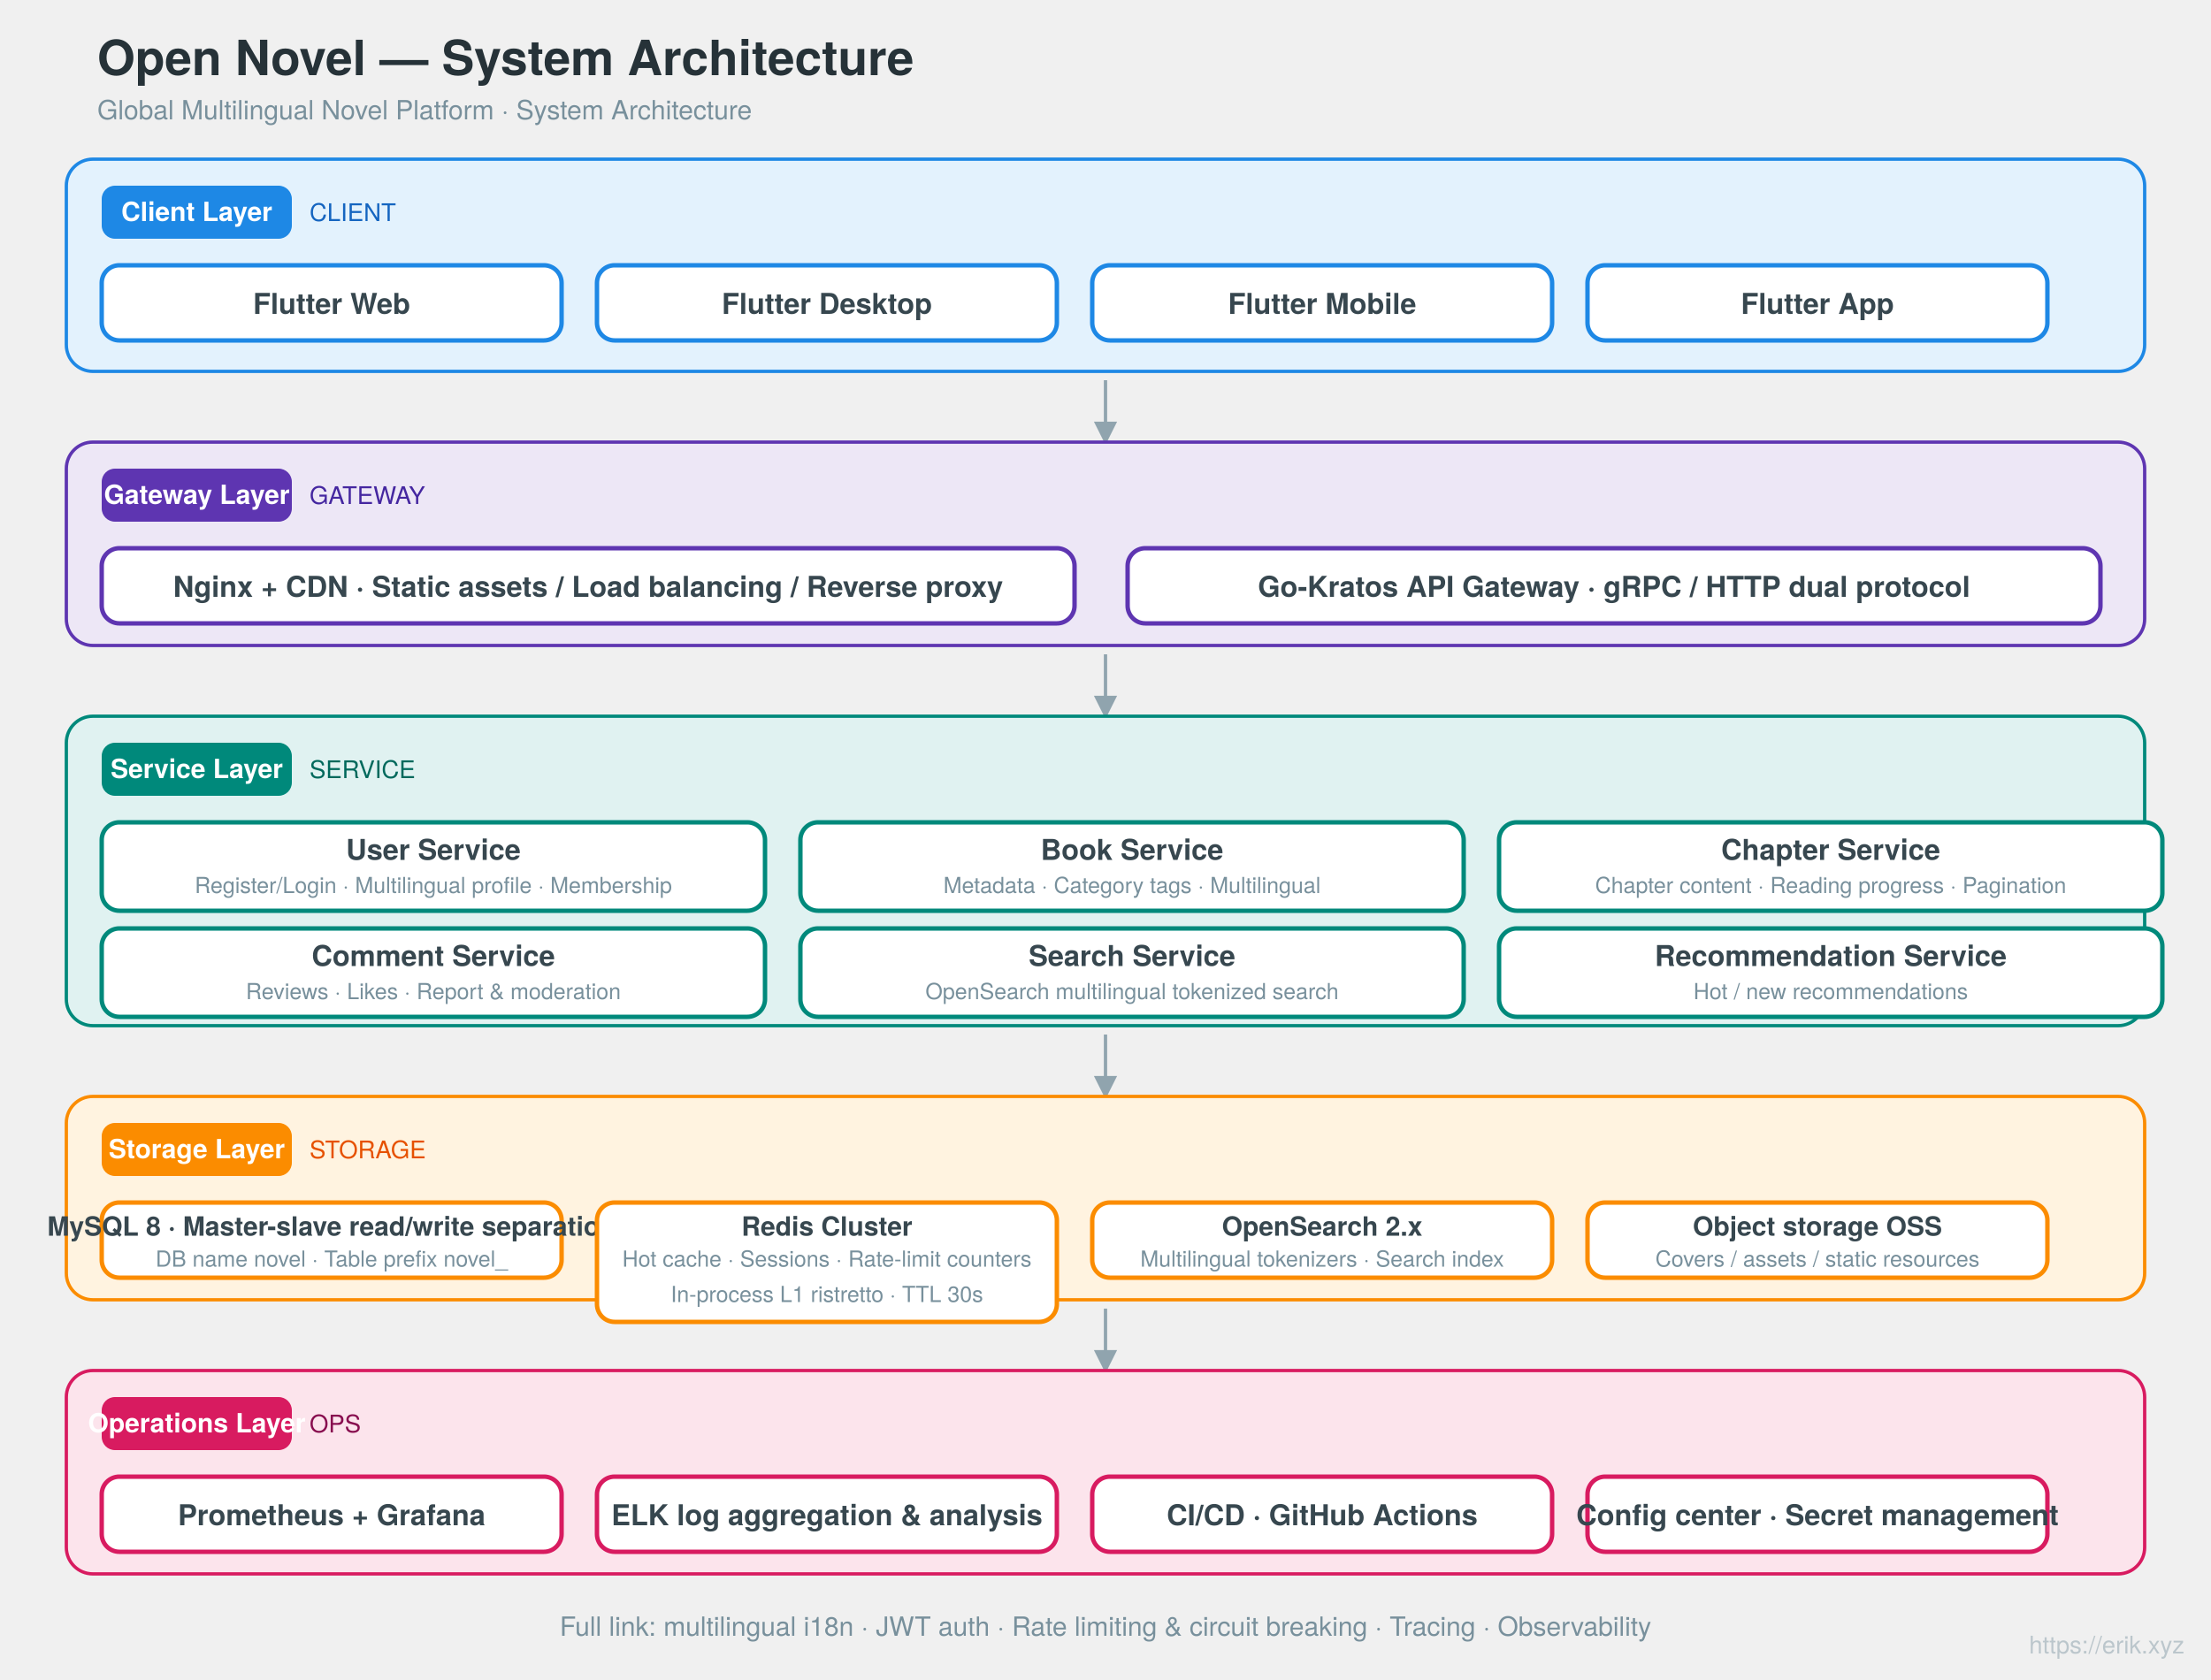
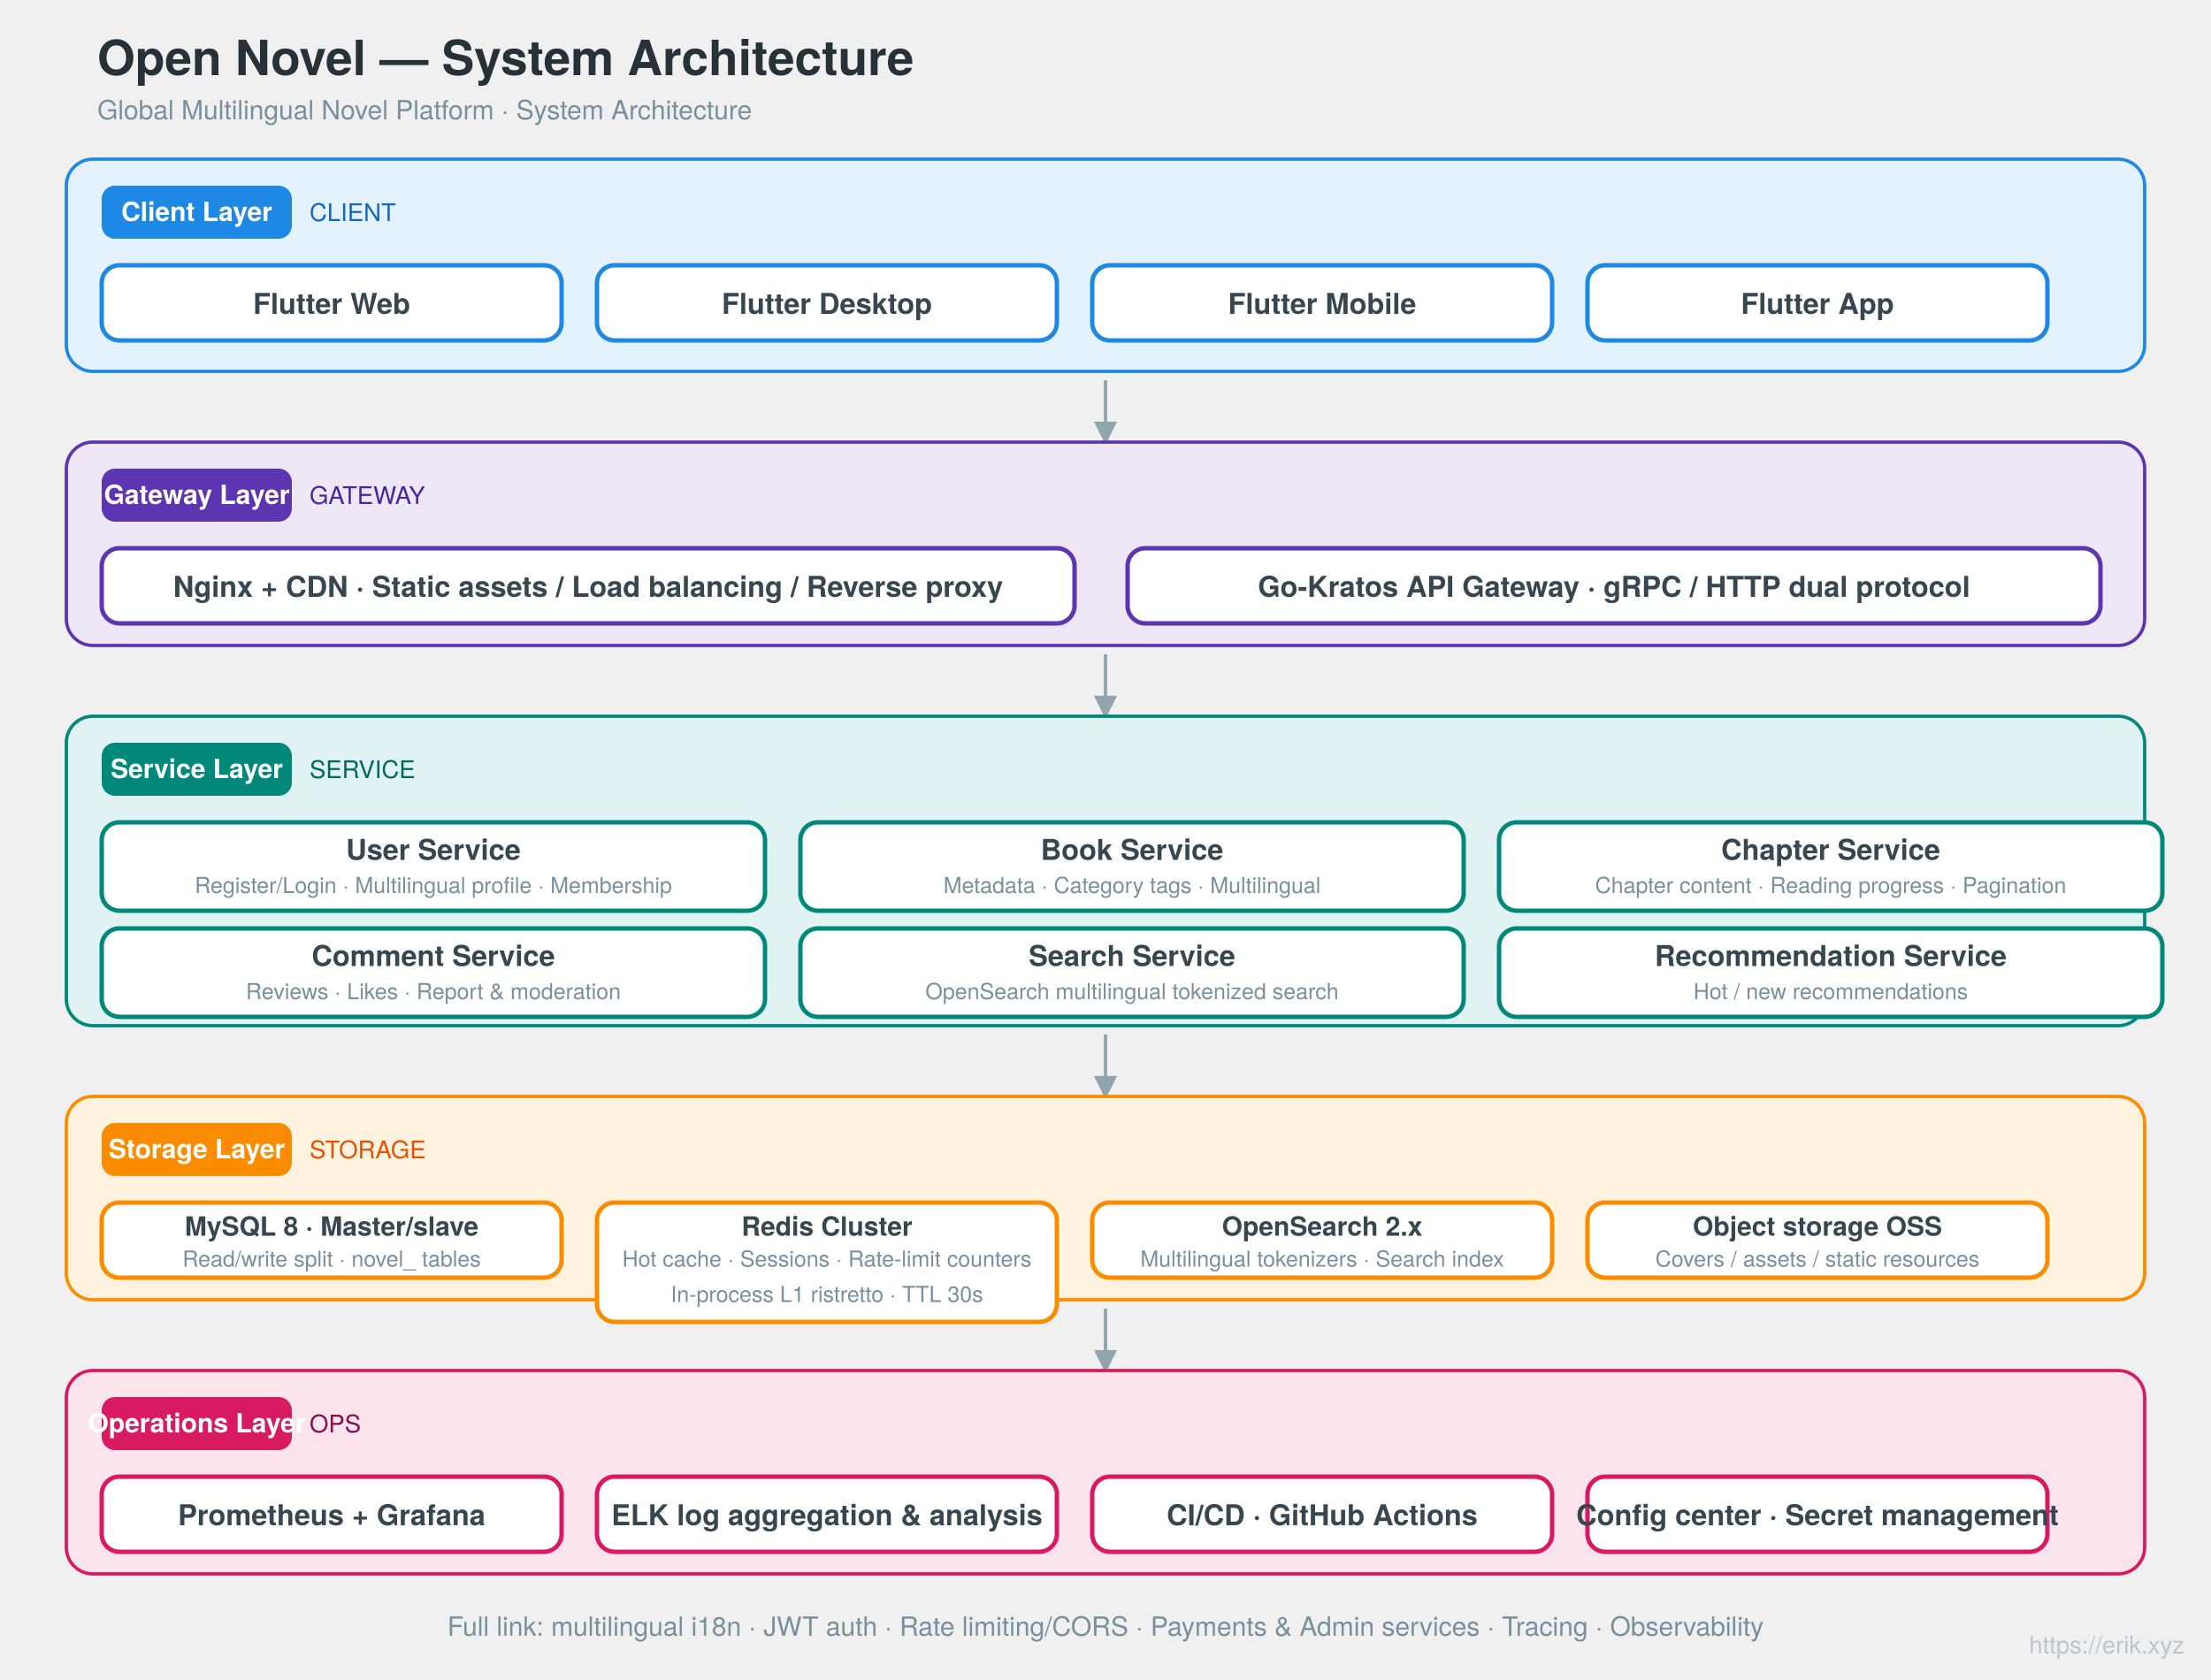
<svg xmlns="http://www.w3.org/2000/svg" width="1000" height="760" viewBox="0 0 1000 760" font-family="'PingFang SC','Microsoft YaHei','Helvetica Neue',sans-serif">
  <defs>
    <marker id="arrow" viewBox="0 0 10 10" refX="5" refY="5" markerWidth="7" markerHeight="7" orient="auto-start-reverse">
      <path d="M 0 0 L 10 5 L 0 10 z" fill="#90a4ae" />
    </marker>
  </defs>
  <text x="44" y="34" font-size="22" font-weight="700" fill="#263238">Open Novel — System Architecture</text>
  <text x="44" y="54" font-size="12" fill="#78909c">Global Multilingual Novel Platform · System Architecture</text>
  <g>
    <rect x="30" y="72" width="940" height="96" rx="12" fill="#e3f2fd" stroke="#1e88e5" stroke-width="1.5" />
    <rect x="46" y="84" width="86" height="24" rx="6" fill="#1e88e5" />
    <text x="89" y="100" font-size="12" font-weight="600" fill="#ffffff" text-anchor="middle">Client Layer</text>
    <text x="140" y="100" font-size="11" fill="#1565c0">CLIENT</text>
    <g>
      <rect x="46" y="120" width="208" height="34" rx="8" fill="#ffffff" stroke="#1e88e5" stroke-width="2" />
      <text x="150" y="142" font-size="13" font-weight="600" fill="#37474f" text-anchor="middle">Flutter Web</text>
    </g>
    <g>
      <rect x="270" y="120" width="208" height="34" rx="8" fill="#ffffff" stroke="#1e88e5" stroke-width="2" />
      <text x="374" y="142" font-size="13" font-weight="600" fill="#37474f" text-anchor="middle">Flutter Desktop</text>
    </g>
    <g>
      <rect x="494" y="120" width="208" height="34" rx="8" fill="#ffffff" stroke="#1e88e5" stroke-width="2" />
      <text x="598" y="142" font-size="13" font-weight="600" fill="#37474f" text-anchor="middle">Flutter Mobile</text>
    </g>
    <g>
      <rect x="718" y="120" width="208" height="34" rx="8" fill="#ffffff" stroke="#1e88e5" stroke-width="2" />
      <text x="822" y="142" font-size="13" font-weight="600" fill="#37474f" text-anchor="middle">Flutter App</text>
    </g>
  </g>
  <line x1="500" y1="172" x2="500" y2="196" stroke="#90a4ae" stroke-width="1.5" marker-end="url(#arrow)" />
  <g>
    <rect x="30" y="200" width="940" height="92" rx="12" fill="#ede7f6" stroke="#5e35b1" stroke-width="1.5" />
    <rect x="46" y="212" width="86" height="24" rx="6" fill="#5e35b1" />
    <text x="89" y="228" font-size="12" font-weight="600" fill="#ffffff" text-anchor="middle">Gateway Layer</text>
    <text x="140" y="228" font-size="11" fill="#4527a0">GATEWAY</text>
    <g>
      <rect x="46" y="248" width="440" height="34" rx="8" fill="#ffffff" stroke="#5e35b1" stroke-width="2" />
      <text x="266" y="270" font-size="13" font-weight="600" fill="#37474f" text-anchor="middle">Nginx + CDN · Static assets / Load balancing / Reverse proxy</text>
    </g>
    <g>
      <rect x="510" y="248" width="440" height="34" rx="8" fill="#ffffff" stroke="#5e35b1" stroke-width="2" />
      <text x="730" y="270" font-size="13" font-weight="600" fill="#37474f" text-anchor="middle">Go-Kratos API Gateway · gRPC / HTTP dual protocol</text>
    </g>
  </g>
  <line x1="500" y1="296" x2="500" y2="320" stroke="#90a4ae" stroke-width="1.5" marker-end="url(#arrow)" />
  <g>
    <rect x="30" y="324" width="940" height="140" rx="12" fill="#e0f2f1" stroke="#00897b" stroke-width="1.5" />
    <rect x="46" y="336" width="86" height="24" rx="6" fill="#00897b" />
    <text x="89" y="352" font-size="12" font-weight="600" fill="#ffffff" text-anchor="middle">Service Layer</text>
    <text x="140" y="352" font-size="11" fill="#00695c">SERVICE</text>
    <g>
      <rect x="46" y="372" width="300" height="40" rx="8" fill="#ffffff" stroke="#00897b" stroke-width="2" />
      <text x="196" y="389" font-size="13" font-weight="600" fill="#37474f" text-anchor="middle">User Service</text>
      <text x="196" y="404" font-size="10" fill="#78909c" text-anchor="middle">Register/Login · Multilingual profile · Membership</text>
    </g>
    <g>
      <rect x="362" y="372" width="300" height="40" rx="8" fill="#ffffff" stroke="#00897b" stroke-width="2" />
      <text x="512" y="389" font-size="13" font-weight="600" fill="#37474f" text-anchor="middle">Book Service</text>
      <text x="512" y="404" font-size="10" fill="#78909c" text-anchor="middle">Metadata · Category tags · Multilingual</text>
    </g>
    <g>
      <rect x="678" y="372" width="300" height="40" rx="8" fill="#ffffff" stroke="#00897b" stroke-width="2" />
      <text x="828" y="389" font-size="13" font-weight="600" fill="#37474f" text-anchor="middle">Chapter Service</text>
      <text x="828" y="404" font-size="10" fill="#78909c" text-anchor="middle">Chapter content · Reading progress · Pagination</text>
    </g>
    <g>
      <rect x="46" y="420" width="300" height="40" rx="8" fill="#ffffff" stroke="#00897b" stroke-width="2" />
      <text x="196" y="437" font-size="13" font-weight="600" fill="#37474f" text-anchor="middle">Comment Service</text>
      <text x="196" y="452" font-size="10" fill="#78909c" text-anchor="middle">Reviews · Likes · Report &amp; moderation</text>
    </g>
    <g>
      <rect x="362" y="420" width="300" height="40" rx="8" fill="#ffffff" stroke="#00897b" stroke-width="2" />
      <text x="512" y="437" font-size="13" font-weight="600" fill="#37474f" text-anchor="middle">Search Service</text>
      <text x="512" y="452" font-size="10" fill="#78909c" text-anchor="middle">OpenSearch multilingual tokenized search</text>
    </g>
    <g>
      <rect x="678" y="420" width="300" height="40" rx="8" fill="#ffffff" stroke="#00897b" stroke-width="2" />
      <text x="828" y="437" font-size="13" font-weight="600" fill="#37474f" text-anchor="middle">Recommendation Service</text>
      <text x="828" y="452" font-size="10" fill="#78909c" text-anchor="middle">Hot / new recommendations</text>
    </g>
  </g>
  <line x1="500" y1="468" x2="500" y2="492" stroke="#90a4ae" stroke-width="1.5" marker-end="url(#arrow)" />
  <g>
    <rect x="30" y="496" width="940" height="92" rx="12" fill="#fff3e0" stroke="#fb8c00" stroke-width="1.5" />
    <rect x="46" y="508" width="86" height="24" rx="6" fill="#fb8c00" />
    <text x="89" y="524" font-size="12" font-weight="600" fill="#ffffff" text-anchor="middle">Storage Layer</text>
    <text x="140" y="524" font-size="11" fill="#e65100">STORAGE</text>
    <g>
      <rect x="46" y="544" width="208" height="34" rx="8" fill="#ffffff" stroke="#fb8c00" stroke-width="2" />
-       <text x="150" y="559" font-size="12" font-weight="600" fill="#37474f" text-anchor="middle">MySQL 8 · Master-slave read/write separation</text>
-       <text x="150" y="573" font-size="10" fill="#78909c" text-anchor="middle">DB name novel · Table prefix novel_</text>
+       <text x="150" y="559" font-size="12" font-weight="600" fill="#37474f" text-anchor="middle">MySQL 8 · Master/slave</text>
+       <text x="150" y="573" font-size="10" fill="#78909c" text-anchor="middle">Read/write split · novel_ tables</text>
    </g>
    <g>
      <rect x="270" y="544" width="208" height="54" rx="8" fill="#ffffff" stroke="#fb8c00" stroke-width="2" />
      <text x="374" y="559" font-size="12" font-weight="600" fill="#37474f" text-anchor="middle">Redis Cluster</text>
      <text x="374" y="573" font-size="10" fill="#78909c" text-anchor="middle">Hot cache · Sessions · Rate-limit counters</text>
      <text x="374" y="589" font-size="10" fill="#78909c" text-anchor="middle">In-process L1 ristretto · TTL 30s</text>
    </g>
    <g>
      <rect x="494" y="544" width="208" height="34" rx="8" fill="#ffffff" stroke="#fb8c00" stroke-width="2" />
      <text x="598" y="559" font-size="12" font-weight="600" fill="#37474f" text-anchor="middle">OpenSearch 2.x</text>
      <text x="598" y="573" font-size="10" fill="#78909c" text-anchor="middle">Multilingual tokenizers · Search index</text>
    </g>
    <g>
      <rect x="718" y="544" width="208" height="34" rx="8" fill="#ffffff" stroke="#fb8c00" stroke-width="2" />
      <text x="822" y="559" font-size="12" font-weight="600" fill="#37474f" text-anchor="middle">Object storage OSS</text>
      <text x="822" y="573" font-size="10" fill="#78909c" text-anchor="middle">Covers / assets / static resources</text>
    </g>
  </g>
  <line x1="500" y1="592" x2="500" y2="616" stroke="#90a4ae" stroke-width="1.5" marker-end="url(#arrow)" />
  <g>
    <rect x="30" y="620" width="940" height="92" rx="12" fill="#fce4ec" stroke="#d81b60" stroke-width="1.5" />
    <rect x="46" y="632" width="86" height="24" rx="6" fill="#d81b60" />
    <text x="89" y="648" font-size="12" font-weight="600" fill="#ffffff" text-anchor="middle">Operations Layer</text>
    <text x="140" y="648" font-size="11" fill="#880e4f">OPS</text>
    <g>
      <rect x="46" y="668" width="208" height="34" rx="8" fill="#ffffff" stroke="#d81b60" stroke-width="2" />
      <text x="150" y="690" font-size="13" font-weight="600" fill="#37474f" text-anchor="middle">Prometheus + Grafana</text>
    </g>
    <g>
      <rect x="270" y="668" width="208" height="34" rx="8" fill="#ffffff" stroke="#d81b60" stroke-width="2" />
      <text x="374" y="690" font-size="13" font-weight="600" fill="#37474f" text-anchor="middle">ELK log aggregation &amp; analysis</text>
    </g>
    <g>
      <rect x="494" y="668" width="208" height="34" rx="8" fill="#ffffff" stroke="#d81b60" stroke-width="2" />
      <text x="598" y="690" font-size="13" font-weight="600" fill="#37474f" text-anchor="middle">CI/CD · GitHub Actions</text>
    </g>
    <g>
      <rect x="718" y="668" width="208" height="34" rx="8" fill="#ffffff" stroke="#d81b60" stroke-width="2" />
      <text x="822" y="690" font-size="13" font-weight="600" fill="#37474f" text-anchor="middle">Config center · Secret management</text>
    </g>
  </g>
-   <text x="500" y="740" font-size="12" fill="#78909c" text-anchor="middle">Full link: multilingual i18n · JWT auth · Rate limiting &amp; circuit breaking · Tracing · Observability</text>
+   <text x="500" y="740" font-size="12" fill="#78909c" text-anchor="middle">Full link: multilingual i18n · JWT auth · Rate limiting/CORS · Payments &amp; Admin services · Tracing · Observability</text>
  <text x="988" y="748" font-size="11" fill="#90a4ae" opacity="0.55" text-anchor="end">https://erik.xyz</text>
</svg>
